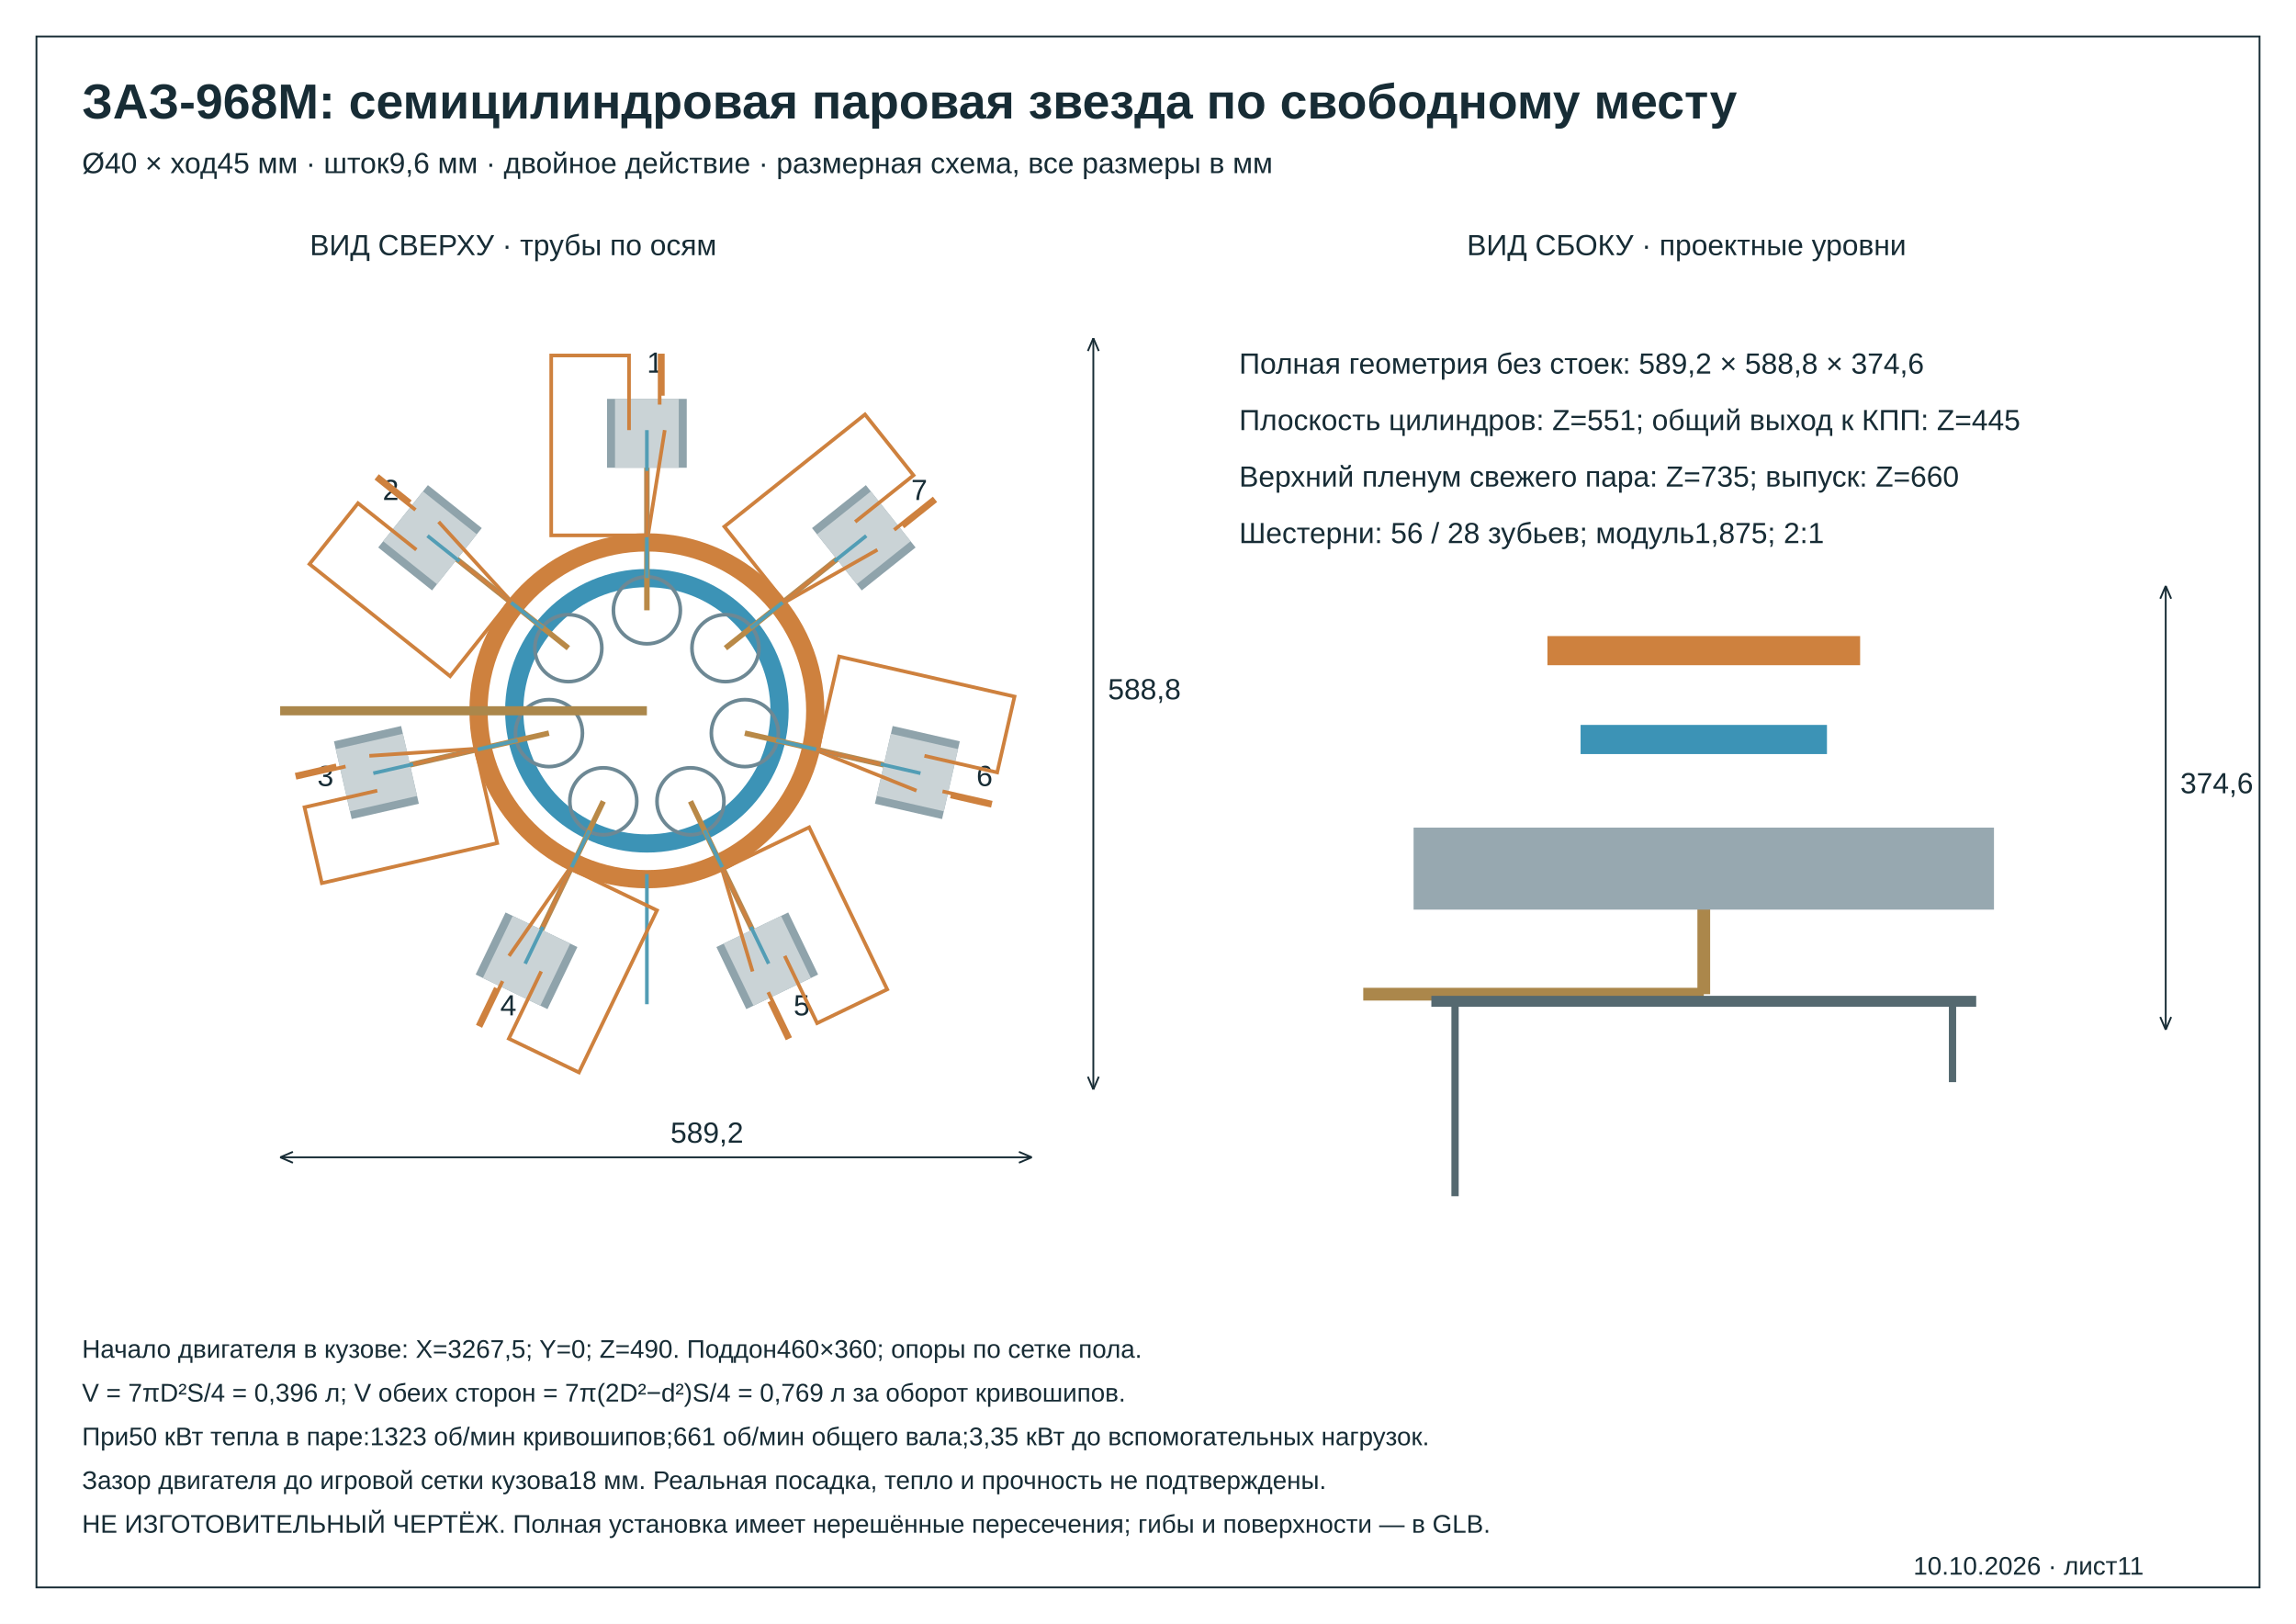
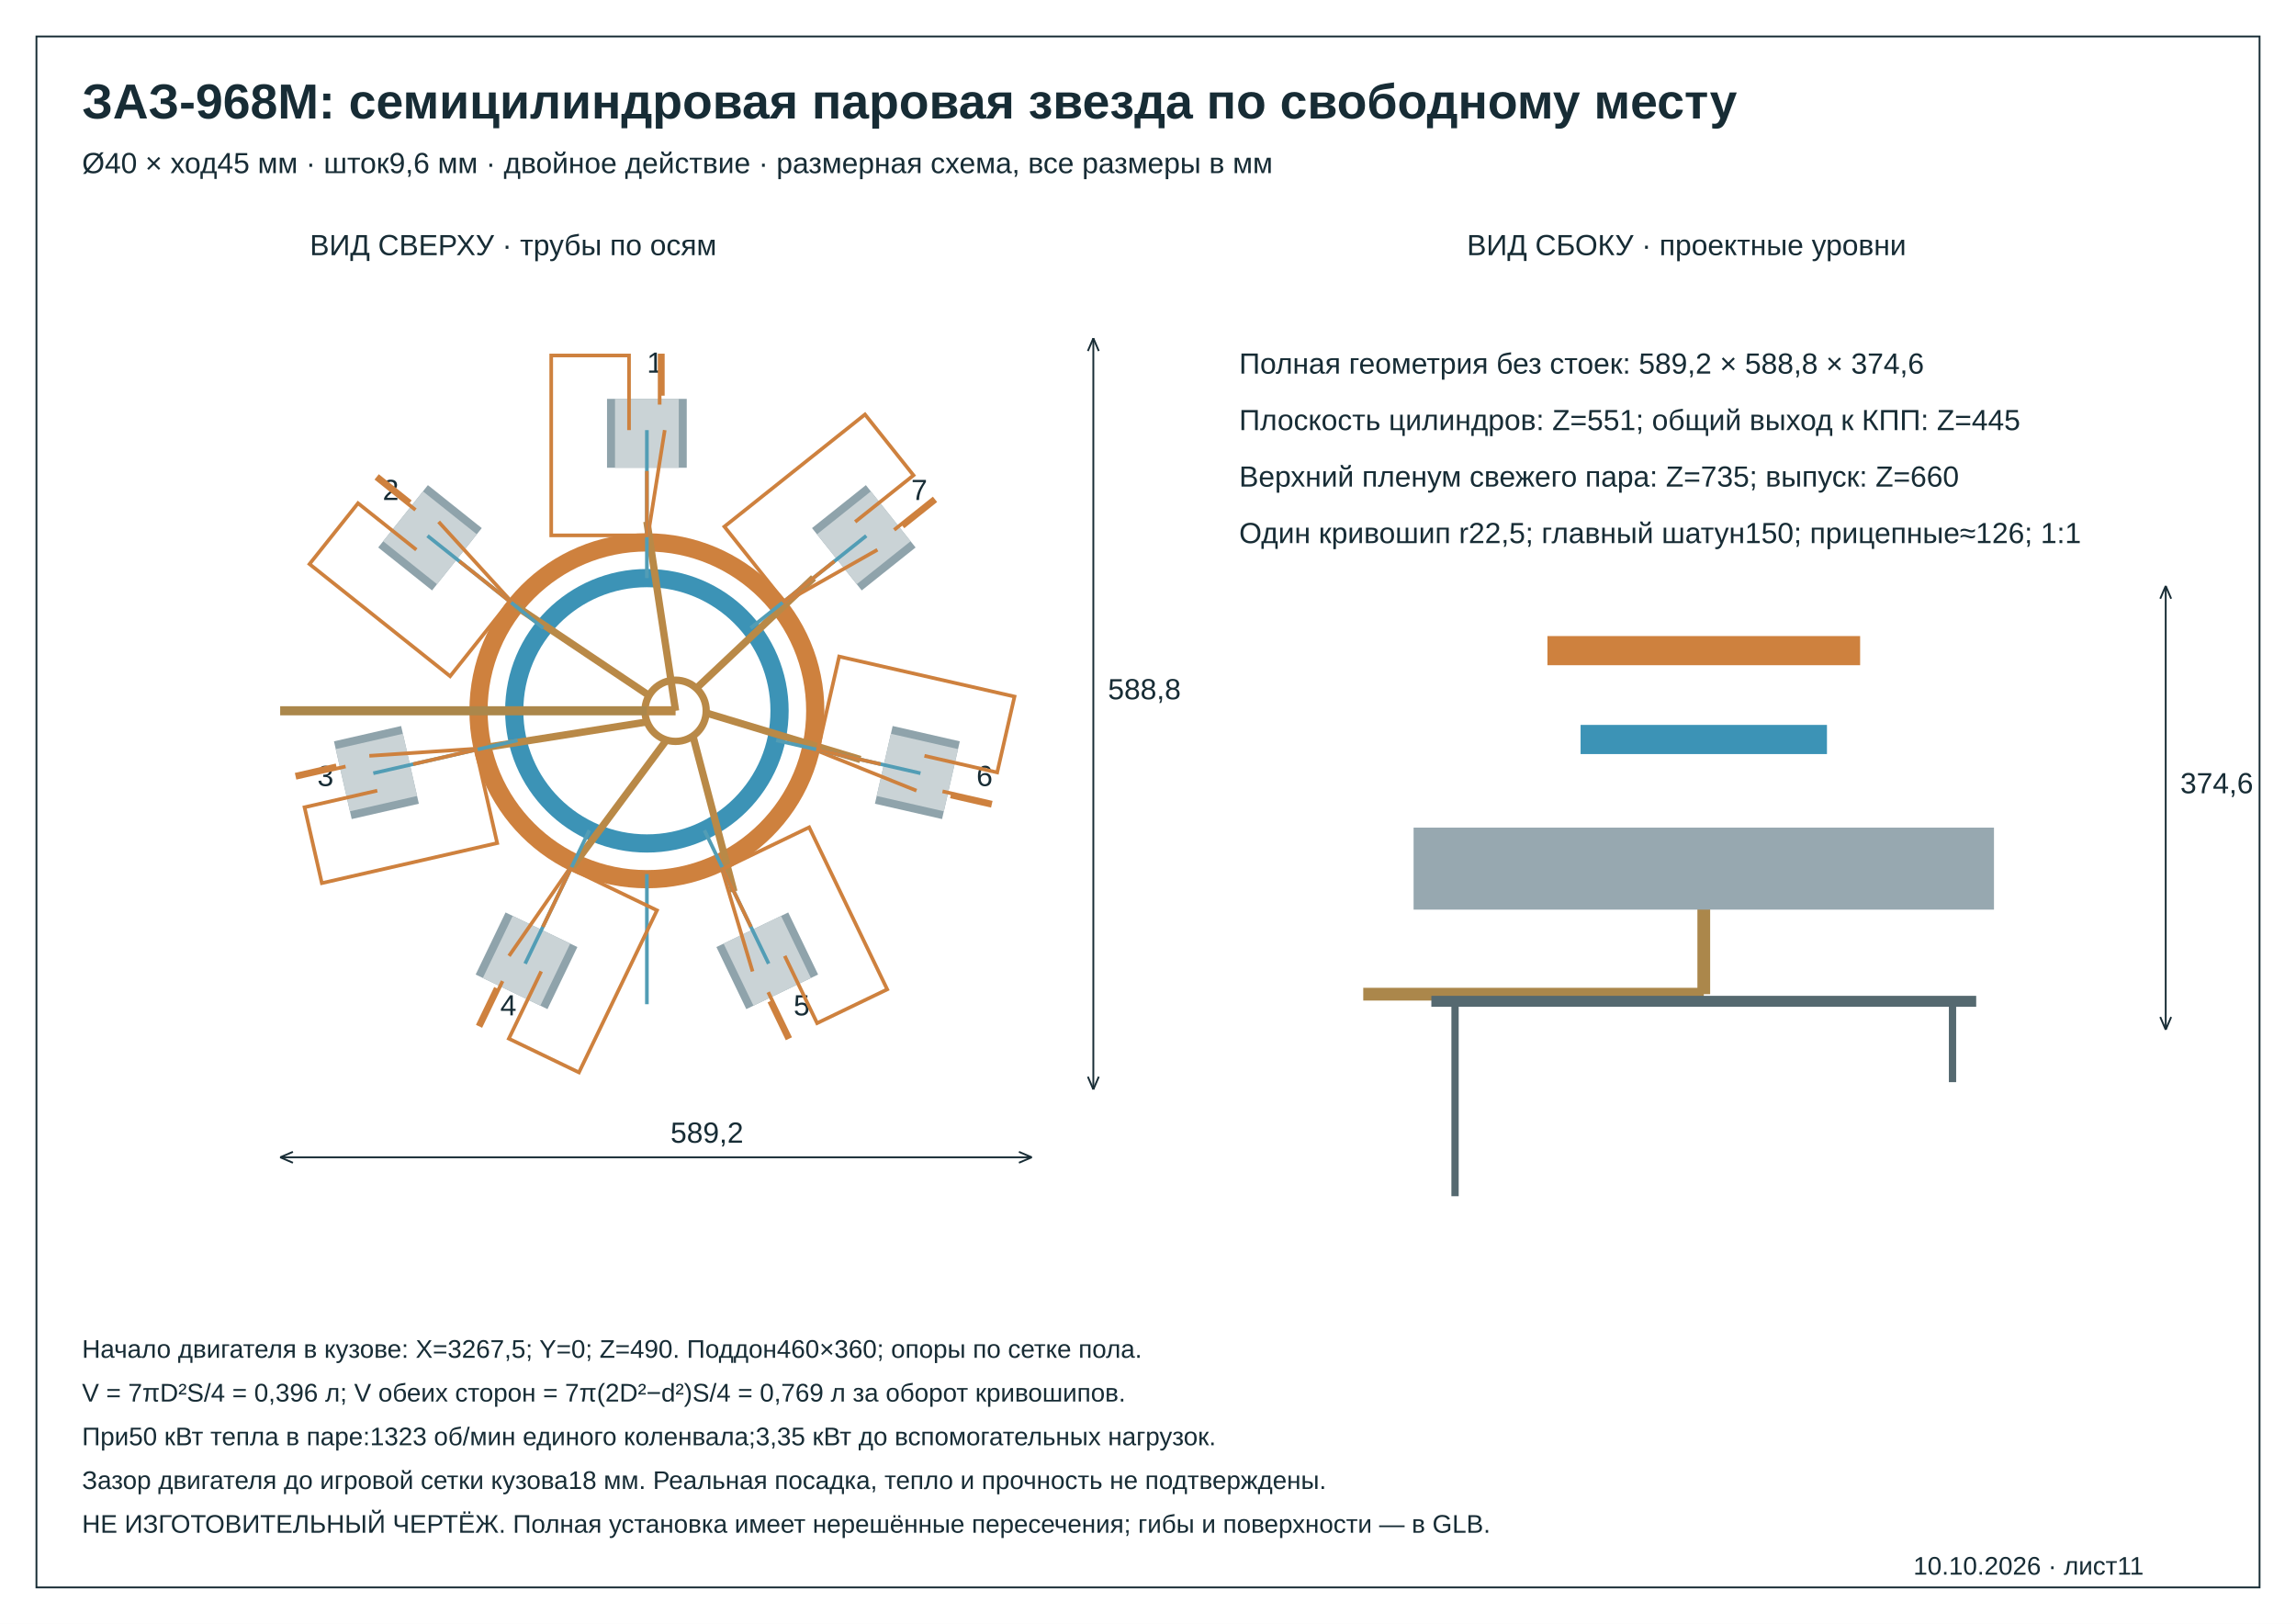
<svg xmlns="http://www.w3.org/2000/svg" width="420mm" height="297mm" viewBox="0 0 1260 891">
  <rect width="1260" height="891" fill="white" />
  <rect x="20" y="20" width="1220" height="851" fill="none" stroke="#172c35" />
  <style>text{font-family:Arial,sans-serif;fill:#172c35;font-size:16px}.title{font-size:27px;font-weight:bold}.note{font-size:14px}</style>
  <text x="45" y="65" class="title">ЗАЗ-968М: семицилиндровая паровая звезда по свободному месту</text>
  <text x="45" y="95" class="">Ø40 × ход45 мм · шток9,6 мм · двойное действие · размерная схема, все размеры в мм</text>
  <text x="170" y="140" class="">ВИД СВЕРХУ · трубы по осям</text>
  <text x="805" y="140" class="">ВИД СБОКУ · проектные уровни</text>
  <circle cx="355.0" cy="390.0" r="92.4" fill="none" stroke="#ce813e" stroke-width="10" />
  <line x1="849.2" y1="357.0" x2="1020.8" y2="357.0" stroke="#ce813e" stroke-width="16" stroke-dasharray="" />
  <circle cx="355.0" cy="390.0" r="72.8" fill="none" stroke="#3c93b6" stroke-width="10" />
  <line x1="867.4" y1="405.75" x2="1002.6" y2="405.75" stroke="#3c93b6" stroke-width="16" stroke-dasharray="" />
  <line x1="355.0" y1="256.65" x2="355.0" y2="218.85" stroke="#8fa3ab" stroke-width="43.75" stroke-dasharray="" />
  <line x1="355.0" y1="256.65" x2="355.0" y2="218.85" stroke="#cad3d6" stroke-width="35.0" stroke-dasharray="" />
-   <circle cx="355.0" cy="334.875" r="18.375" fill="none" stroke="#6d8894" stroke-width="2" />
-   <line x1="355.0" y1="334.875" x2="355.0" y2="256.65" stroke="#b98947" stroke-width="3" stroke-dasharray="" />
+   <line x1="370.75" y1="390.0" x2="355.0" y2="286.188" stroke="#b98947" stroke-width="4" stroke-dasharray="" />
  <text x="355.0" y="204.5" class="">1</text>
  <line x1="250.743" y1="306.858" x2="221.19" y2="283.29" stroke="#8fa3ab" stroke-width="43.75" stroke-dasharray="" />
  <line x1="250.743" y1="306.858" x2="221.19" y2="283.29" stroke="#cad3d6" stroke-width="35.0" stroke-dasharray="" />
-   <circle cx="311.902" cy="355.63" r="18.375" fill="none" stroke="#6d8894" stroke-width="2" />
-   <line x1="311.902" y1="355.63" x2="250.743" y2="306.858" stroke="#b98947" stroke-width="3" stroke-dasharray="" />
+   <line x1="356.195" y1="381.611" x2="282.812" y2="332.432" stroke="#b98947" stroke-width="4" stroke-dasharray="" />
  <text x="209.97" y="274.343" class="">2</text>
  <line x1="224.993" y1="419.673" x2="188.141" y2="428.084" stroke="#8fa3ab" stroke-width="43.75" stroke-dasharray="" />
  <line x1="224.993" y1="419.673" x2="188.141" y2="428.084" stroke="#cad3d6" stroke-width="35.0" stroke-dasharray="" />
-   <circle cx="301.257" cy="402.266" r="18.375" fill="none" stroke="#6d8894" stroke-width="2" />
-   <line x1="301.257" y1="402.266" x2="224.993" y2="419.673" stroke="#b98947" stroke-width="3" stroke-dasharray="" />
+   <line x1="355.098" y1="396.103" x2="267.767" y2="409.91" stroke="#b98947" stroke-width="4" stroke-dasharray="" />
  <text x="174.151" y="431.278" class="">3</text>
  <line x1="297.142" y1="510.144" x2="280.741" y2="544.201" stroke="#8fa3ab" stroke-width="43.75" stroke-dasharray="" />
  <line x1="297.142" y1="510.144" x2="280.741" y2="544.201" stroke="#cad3d6" stroke-width="35.0" stroke-dasharray="" />
-   <circle cx="331.082" cy="439.666" r="18.375" fill="none" stroke="#6d8894" stroke-width="2" />
-   <line x1="331.082" y1="439.666" x2="297.142" y2="510.144" stroke="#b98947" stroke-width="3" stroke-dasharray="" />
+   <line x1="365.758" y1="406.041" x2="313.155" y2="476.892" stroke="#b98947" stroke-width="4" stroke-dasharray="" />
  <text x="274.515" y="557.13" class="">4</text>
  <line x1="412.858" y1="510.144" x2="429.259" y2="544.201" stroke="#8fa3ab" stroke-width="43.75" stroke-dasharray="" />
  <line x1="412.858" y1="510.144" x2="429.259" y2="544.201" stroke="#cad3d6" stroke-width="35.0" stroke-dasharray="" />
-   <circle cx="378.918" cy="439.666" r="18.375" fill="none" stroke="#6d8894" stroke-width="2" />
-   <line x1="378.918" y1="439.666" x2="412.858" y2="510.144" stroke="#b98947" stroke-width="3" stroke-dasharray="" />
+   <line x1="380.276" y1="403.838" x2="402.758" y2="489.17" stroke="#b98947" stroke-width="4" stroke-dasharray="" />
  <text x="435.485" y="557.13" class="">5</text>
  <line x1="485.007" y1="419.673" x2="521.859" y2="428.084" stroke="#8fa3ab" stroke-width="43.75" stroke-dasharray="" />
  <line x1="485.007" y1="419.673" x2="521.859" y2="428.084" stroke="#cad3d6" stroke-width="35.0" stroke-dasharray="" />
-   <circle cx="408.743" cy="402.266" r="18.375" fill="none" stroke="#6d8894" stroke-width="2" />
-   <line x1="408.743" y1="402.266" x2="485.007" y2="419.673" stroke="#b98947" stroke-width="3" stroke-dasharray="" />
+   <line x1="387.508" y1="391.186" x2="472.151" y2="416.739" stroke="#b98947" stroke-width="4" stroke-dasharray="" />
  <text x="535.849" y="431.278" class="">6</text>
  <line x1="459.257" y1="306.858" x2="488.81" y2="283.29" stroke="#8fa3ab" stroke-width="43.75" stroke-dasharray="" />
  <line x1="459.257" y1="306.858" x2="488.81" y2="283.29" stroke="#cad3d6" stroke-width="35.0" stroke-dasharray="" />
-   <circle cx="398.098" cy="355.63" r="18.375" fill="none" stroke="#6d8894" stroke-width="2" />
-   <line x1="398.098" y1="355.63" x2="459.257" y2="306.858" stroke="#b98947" stroke-width="3" stroke-dasharray="" />
+   <line x1="382.162" y1="377.671" x2="446.442" y2="317.077" stroke="#b98947" stroke-width="4" stroke-dasharray="" />
  <text x="500.03" y="274.343" class="">7</text>
+   <circle cx="370.75" cy="390.0" r="16.8" fill="none" stroke="#b98947" stroke-width="4" />
+   <line x1="355.0" y1="390.0" x2="370.75" y2="390.0" stroke="#b98947" stroke-width="5" stroke-dasharray="" />
  <polyline points="173.0,390.0 184.2,390.0" fill="none" stroke="#ce813e" stroke-width="2" />
  <polyline points="202.4,390.0 254.2,390.0" fill="none" stroke="#ce813e" stroke-width="2" />
  <polyline points="355.0,479.6 355.0,551.0" fill="none" stroke="#529db5" stroke-width="2" />
  <polyline points="355.0,297.6 355.0,297.6 364.8,236.0 364.8,236.0" fill="none" stroke="#ce813e" stroke-width="2" />
  <polyline points="355.0,236.0 355.0,236.0 355.0,317.2 355.0,317.2" fill="none" stroke="#529db5" stroke-width="2" />
  <polyline points="362.0,222.0 362.0,195.05 363.75,195.05 363.75,217.1" fill="none" stroke="#ce813e" stroke-width="2" />
  <polyline points="345.2,236.0 345.2,236.0 345.2,195.05 302.5,195.05 302.5,195.05 302.5,293.75 302.5,293.75 355.0,293.75 355.0,258.4" fill="none" stroke="#ce813e" stroke-width="2" />
  <polyline points="282.759,332.39 282.759,332.39 240.708,286.321 240.708,286.321" fill="none" stroke="#ce813e" stroke-width="2" />
  <polyline points="234.598,293.983 234.598,293.983 298.083,344.61 298.083,344.61" fill="none" stroke="#529db5" stroke-width="2" />
  <polyline points="228.017,279.781 206.946,262.978 208.037,261.61 225.277,275.358" fill="none" stroke="#ce813e" stroke-width="2" />
  <polyline points="228.488,301.645 228.488,301.645 196.472,276.113 169.849,309.497 169.849,309.497 247.016,371.035 247.016,371.035 279.749,329.989 252.111,307.949" fill="none" stroke="#ce813e" stroke-width="2" />
  <polyline points="264.917,410.561 264.917,410.561 202.68,414.714 202.68,414.714" fill="none" stroke="#ce813e" stroke-width="2" />
  <polyline points="204.861,424.268 204.861,424.268 284.025,406.2 284.025,406.2" fill="none" stroke="#529db5" stroke-width="2" />
  <polyline points="189.654,420.559 163.38,426.556 162.991,424.85 184.488,419.943" fill="none" stroke="#ce813e" stroke-width="2" />
  <polyline points="207.042,433.823 207.042,433.823 167.119,442.935 176.62,484.564 176.62,484.564 272.846,462.601 272.846,462.601 261.163,411.418 226.699,419.284" fill="none" stroke="#ce813e" stroke-width="2" />
  <polyline points="314.909,473.25 314.909,473.25 279.352,524.497 279.352,524.497" fill="none" stroke="#ce813e" stroke-width="2" />
  <polyline points="288.182,528.749 288.182,528.749 323.413,455.591 323.413,455.591" fill="none" stroke="#529db5" stroke-width="2" />
  <polyline points="275.801,538.326 264.108,562.607 262.531,561.847 272.098,541.981" fill="none" stroke="#ce813e" stroke-width="2" />
  <polyline points="297.011,533.001 297.011,533.001 279.244,569.896 317.715,588.423 317.715,588.423 360.54,499.497 360.54,499.497 313.239,476.718 297.901,508.568" fill="none" stroke="#ce813e" stroke-width="2" />
  <polyline points="395.091,473.25 395.091,473.25 412.989,533.001 412.989,533.001" fill="none" stroke="#ce813e" stroke-width="2" />
  <polyline points="421.818,528.749 421.818,528.749 386.587,455.591 386.587,455.591" fill="none" stroke="#529db5" stroke-width="2" />
  <polyline points="421.586,544.4 433.279,568.681 431.702,569.44 422.135,549.574" fill="none" stroke="#ce813e" stroke-width="2" />
  <polyline points="430.648,524.497 430.648,524.497 448.415,561.392 486.887,542.865 486.887,542.865 444.062,453.939 444.062,453.939 396.761,476.718 412.099,508.568" fill="none" stroke="#ce813e" stroke-width="2" />
  <polyline points="445.083,410.561 445.083,410.561 502.958,433.823 502.958,433.823" fill="none" stroke="#ce813e" stroke-width="2" />
  <polyline points="505.139,424.268 505.139,424.268 425.975,406.2 425.975,406.2" fill="none" stroke="#529db5" stroke-width="2" />
  <polyline points="517.23,434.208 543.505,440.205 543.115,441.911 521.618,437.004" fill="none" stroke="#ce813e" stroke-width="2" />
  <polyline points="507.32,414.714 507.32,414.714 547.243,423.826 556.745,382.197 556.745,382.197 460.519,360.234 460.519,360.234 448.837,411.418 483.301,419.284" fill="none" stroke="#ce813e" stroke-width="2" />
  <polyline points="427.241,332.39 427.241,332.39 481.512,301.645 481.512,301.645" fill="none" stroke="#ce813e" stroke-width="2" />
  <polyline points="475.402,293.983 475.402,293.983 411.917,344.61 411.917,344.61" fill="none" stroke="#529db5" stroke-width="2" />
  <polyline points="490.712,290.727 511.782,273.923 512.874,275.292 495.634,289.04" fill="none" stroke="#ce813e" stroke-width="2" />
  <polyline points="469.292,286.321 469.292,286.321 501.308,260.789 474.685,227.405 474.685,227.405 397.518,288.943 397.518,288.943 430.251,329.989 457.889,307.949" fill="none" stroke="#ce813e" stroke-width="2" />
  <line x1="153.75" y1="390.0" x2="355.0" y2="390.0" stroke="#ab874b" stroke-width="5" stroke-dasharray="" />
  <line x1="748.125" y1="545.5" x2="935.0" y2="545.5" stroke="#ab874b" stroke-width="7" stroke-dasharray="" />
  <line x1="935.0" y1="545.5" x2="935.0" y2="496.75" stroke="#ab874b" stroke-width="7" stroke-dasharray="" />
  <line x1="785.5" y1="549.4" x2="1084.5" y2="549.4" stroke="#556970" stroke-width="6" stroke-dasharray="" />
  <line x1="775.75" y1="476.6" x2="1094.25" y2="476.6" stroke="#97a8b0" stroke-width="45" stroke-dasharray="" />
  <line x1="798.5" y1="656.356" x2="798.5" y2="549.4" stroke="#556970" stroke-width="4" stroke-dasharray="" />
  <line x1="1071.5" y1="593.767" x2="1071.5" y2="549.4" stroke="#556970" stroke-width="4" stroke-dasharray="" />
  <line x1="153.75" y1="635.0" x2="566.168" y2="635.0" stroke="#172c35" stroke-width="1" stroke-dasharray="" />
  <line x1="153.75" y1="635.0" x2="160.75" y2="638.0" stroke="#172c35" stroke-width="1" stroke-dasharray="" />
  <line x1="153.75" y1="635.0" x2="160.75" y2="632.0" stroke="#172c35" stroke-width="1" stroke-dasharray="" />
  <line x1="566.168" y1="635.0" x2="559.168" y2="632.0" stroke="#172c35" stroke-width="1" stroke-dasharray="" />
  <line x1="566.168" y1="635.0" x2="559.168" y2="638.0" stroke="#172c35" stroke-width="1" stroke-dasharray="" />
  <text x="367.959" y="627.0" class="">589,2</text>
  <line x1="600.0" y1="597.767" x2="600.0" y2="185.6" stroke="#172c35" stroke-width="1" stroke-dasharray="" />
  <line x1="600.0" y1="597.767" x2="603.0" y2="590.767" stroke="#172c35" stroke-width="1" stroke-dasharray="" />
  <line x1="600.0" y1="597.767" x2="597.0" y2="590.767" stroke="#172c35" stroke-width="1" stroke-dasharray="" />
  <line x1="600.0" y1="185.6" x2="597.0" y2="192.6" stroke="#172c35" stroke-width="1" stroke-dasharray="" />
  <line x1="600.0" y1="185.6" x2="603.0" y2="192.6" stroke="#172c35" stroke-width="1" stroke-dasharray="" />
  <text x="608.0" y="383.684" class="">588,8</text>
  <line x1="1188.5" y1="565.0" x2="1188.5" y2="321.51" stroke="#172c35" stroke-width="1" stroke-dasharray="" />
  <line x1="1188.5" y1="565.0" x2="1191.5" y2="558.0" stroke="#172c35" stroke-width="1" stroke-dasharray="" />
  <line x1="1188.5" y1="565.0" x2="1185.5" y2="558.0" stroke="#172c35" stroke-width="1" stroke-dasharray="" />
  <line x1="1188.5" y1="321.51" x2="1185.5" y2="328.51" stroke="#172c35" stroke-width="1" stroke-dasharray="" />
  <line x1="1188.5" y1="321.51" x2="1191.5" y2="328.51" stroke="#172c35" stroke-width="1" stroke-dasharray="" />
  <text x="1196.5" y="435.255" class="">374,6</text>
  <text x="680" y="205" class="">Полная геометрия без стоек: 589,2 × 588,8 × 374,6</text>
  <text x="680" y="236" class="">Плоскость цилиндров: Z=551; общий выход к КПП: Z=445</text>
  <text x="680" y="267" class="">Верхний пленум свежего пара: Z=735; выпуск: Z=660</text>
-   <text x="680" y="298" class="">Шестерни: 56 / 28 зубьев; модуль1,875; 2:1</text>
+   <text x="680" y="298" class="">Один кривошип r22,5; главный шатун150; прицепные≈126; 1:1</text>
  <text x="45" y="745" class="note">Начало двигателя в кузове: X=3267,5; Y=0; Z=490. Поддон460×360; опоры по сетке пола.</text>
  <text x="45" y="769" class="note">V = 7πD²S/4 = 0,396 л; V обеих сторон = 7π(2D²−d²)S/4 = 0,769 л за оборот кривошипов.</text>
-   <text x="45" y="793" class="note">При50 кВт тепла в паре:1323 об/мин кривошипов;661 об/мин общего вала;3,35 кВт до вспомогательных нагрузок.</text>
+   <text x="45" y="793" class="note">При50 кВт тепла в паре:1323 об/мин единого коленвала;3,35 кВт до вспомогательных нагрузок.</text>
  <text x="45" y="817" class="note">Зазор двигателя до игровой сетки кузова18 мм. Реальная посадка, тепло и прочность не подтверждены.</text>
  <text x="45" y="841" class="note">НЕ ИЗГОТОВИТЕЛЬНЫЙ ЧЕРТЁЖ. Полная установка имеет нерешённые пересечения; гибы и поверхности — в GLB.</text>
  <text x="1050" y="864" class="note">10.10.2026 · лист11</text>
</svg>
